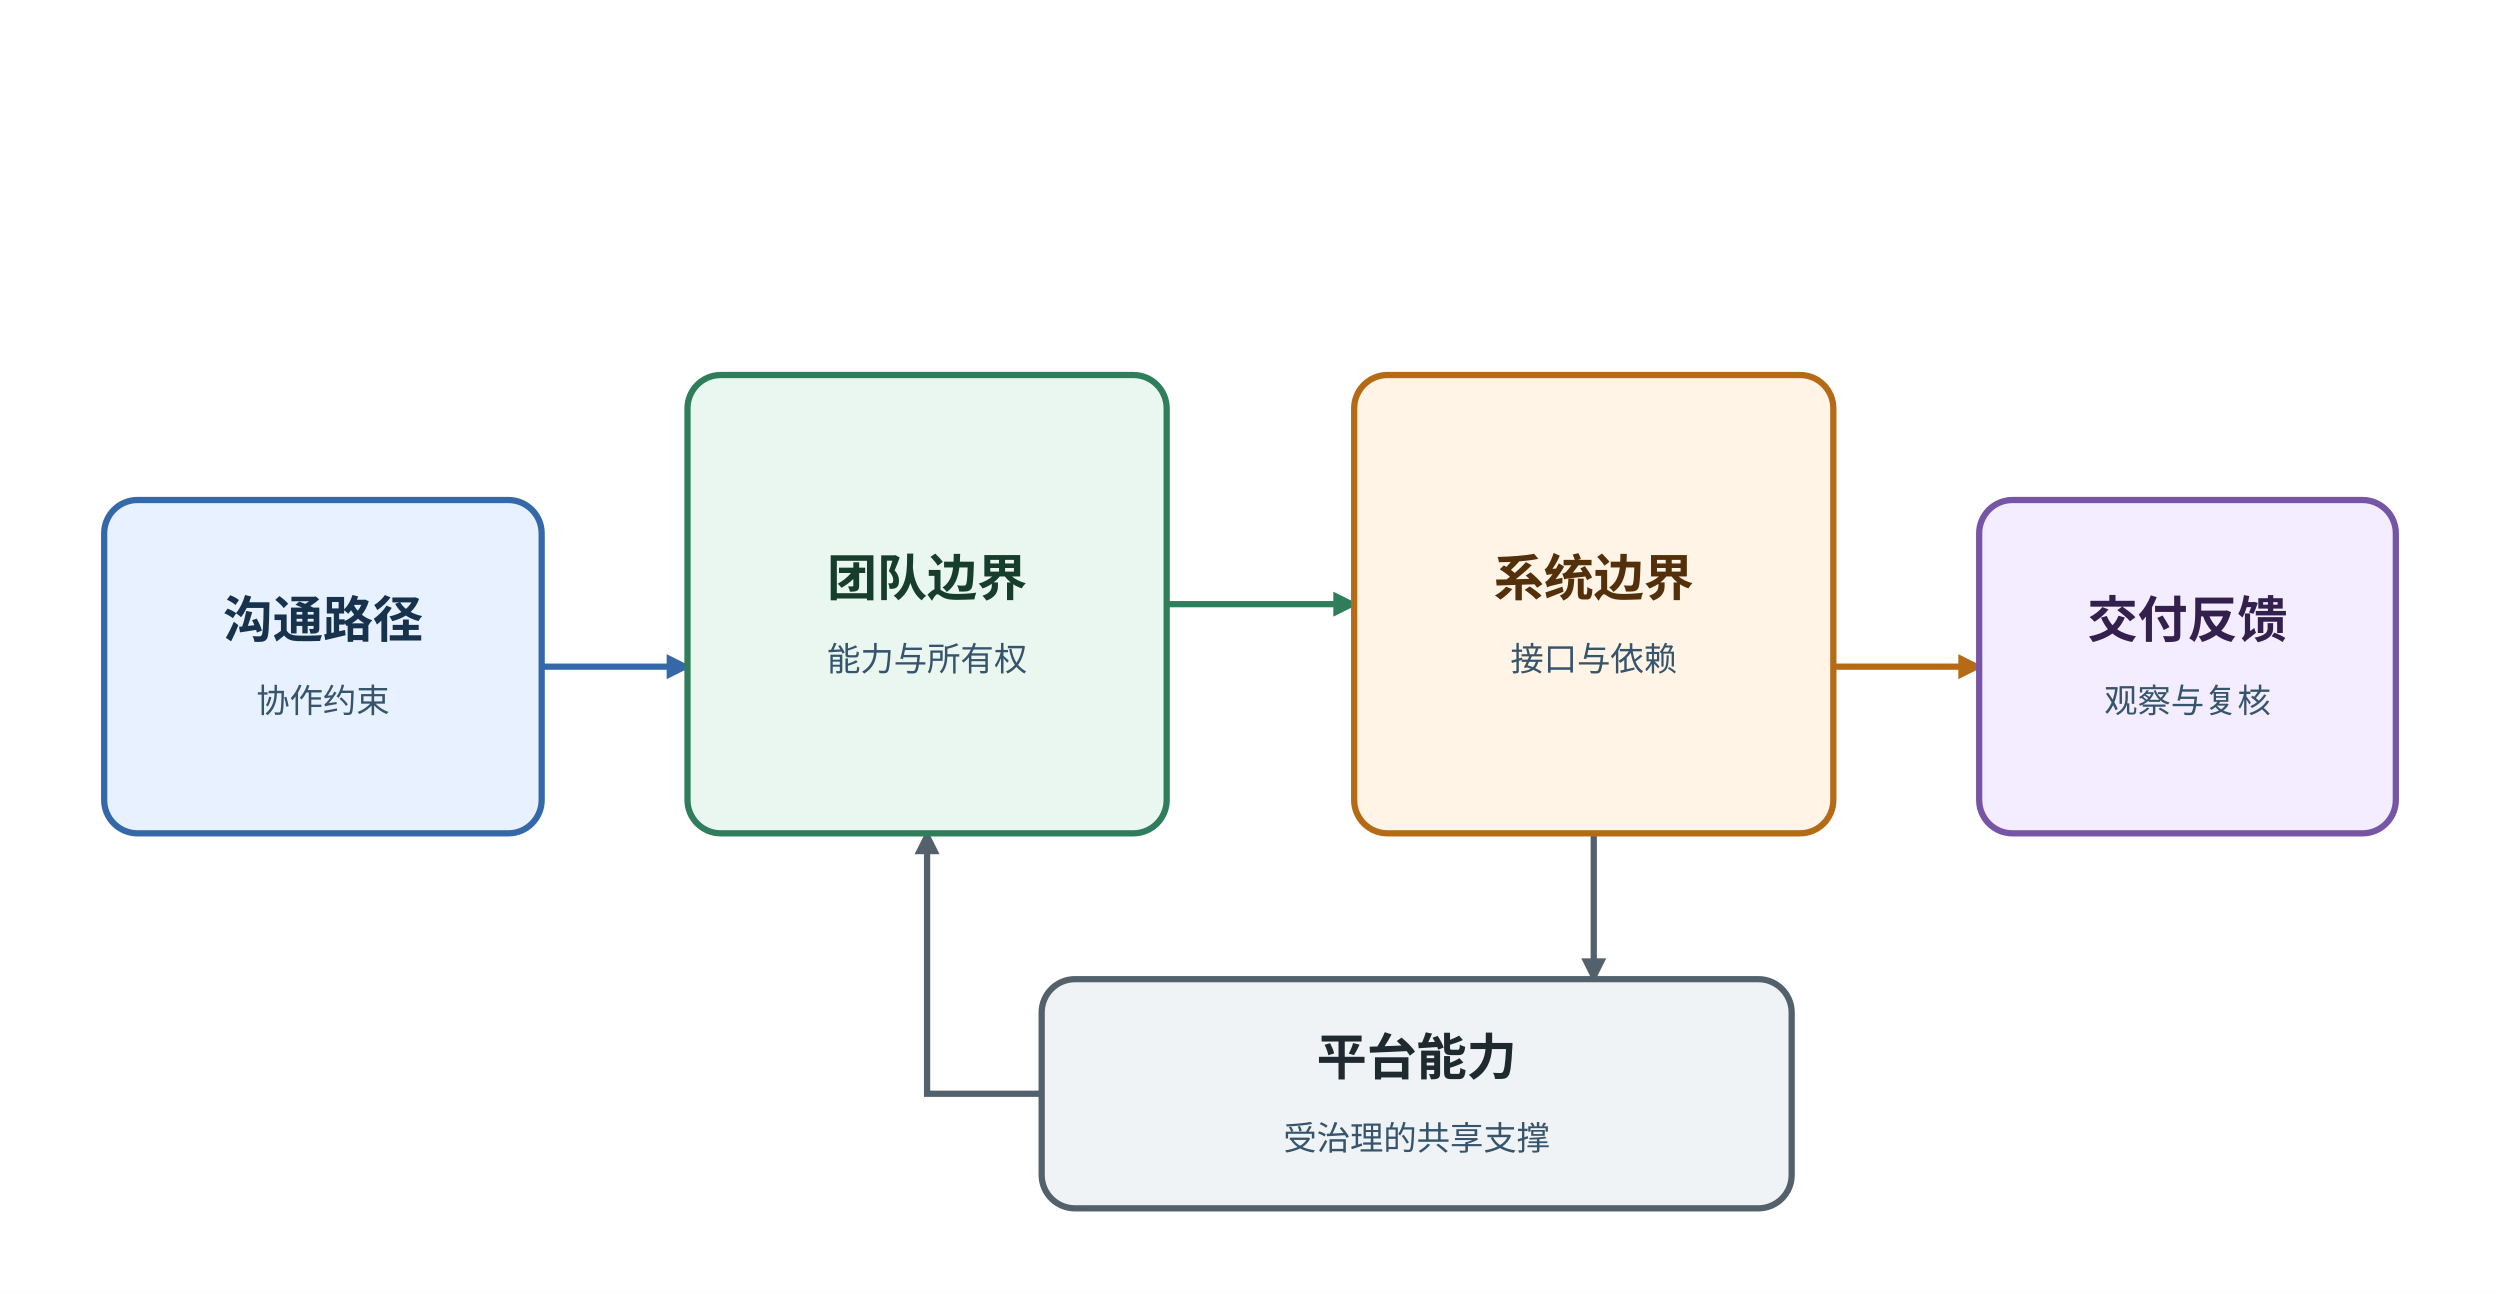
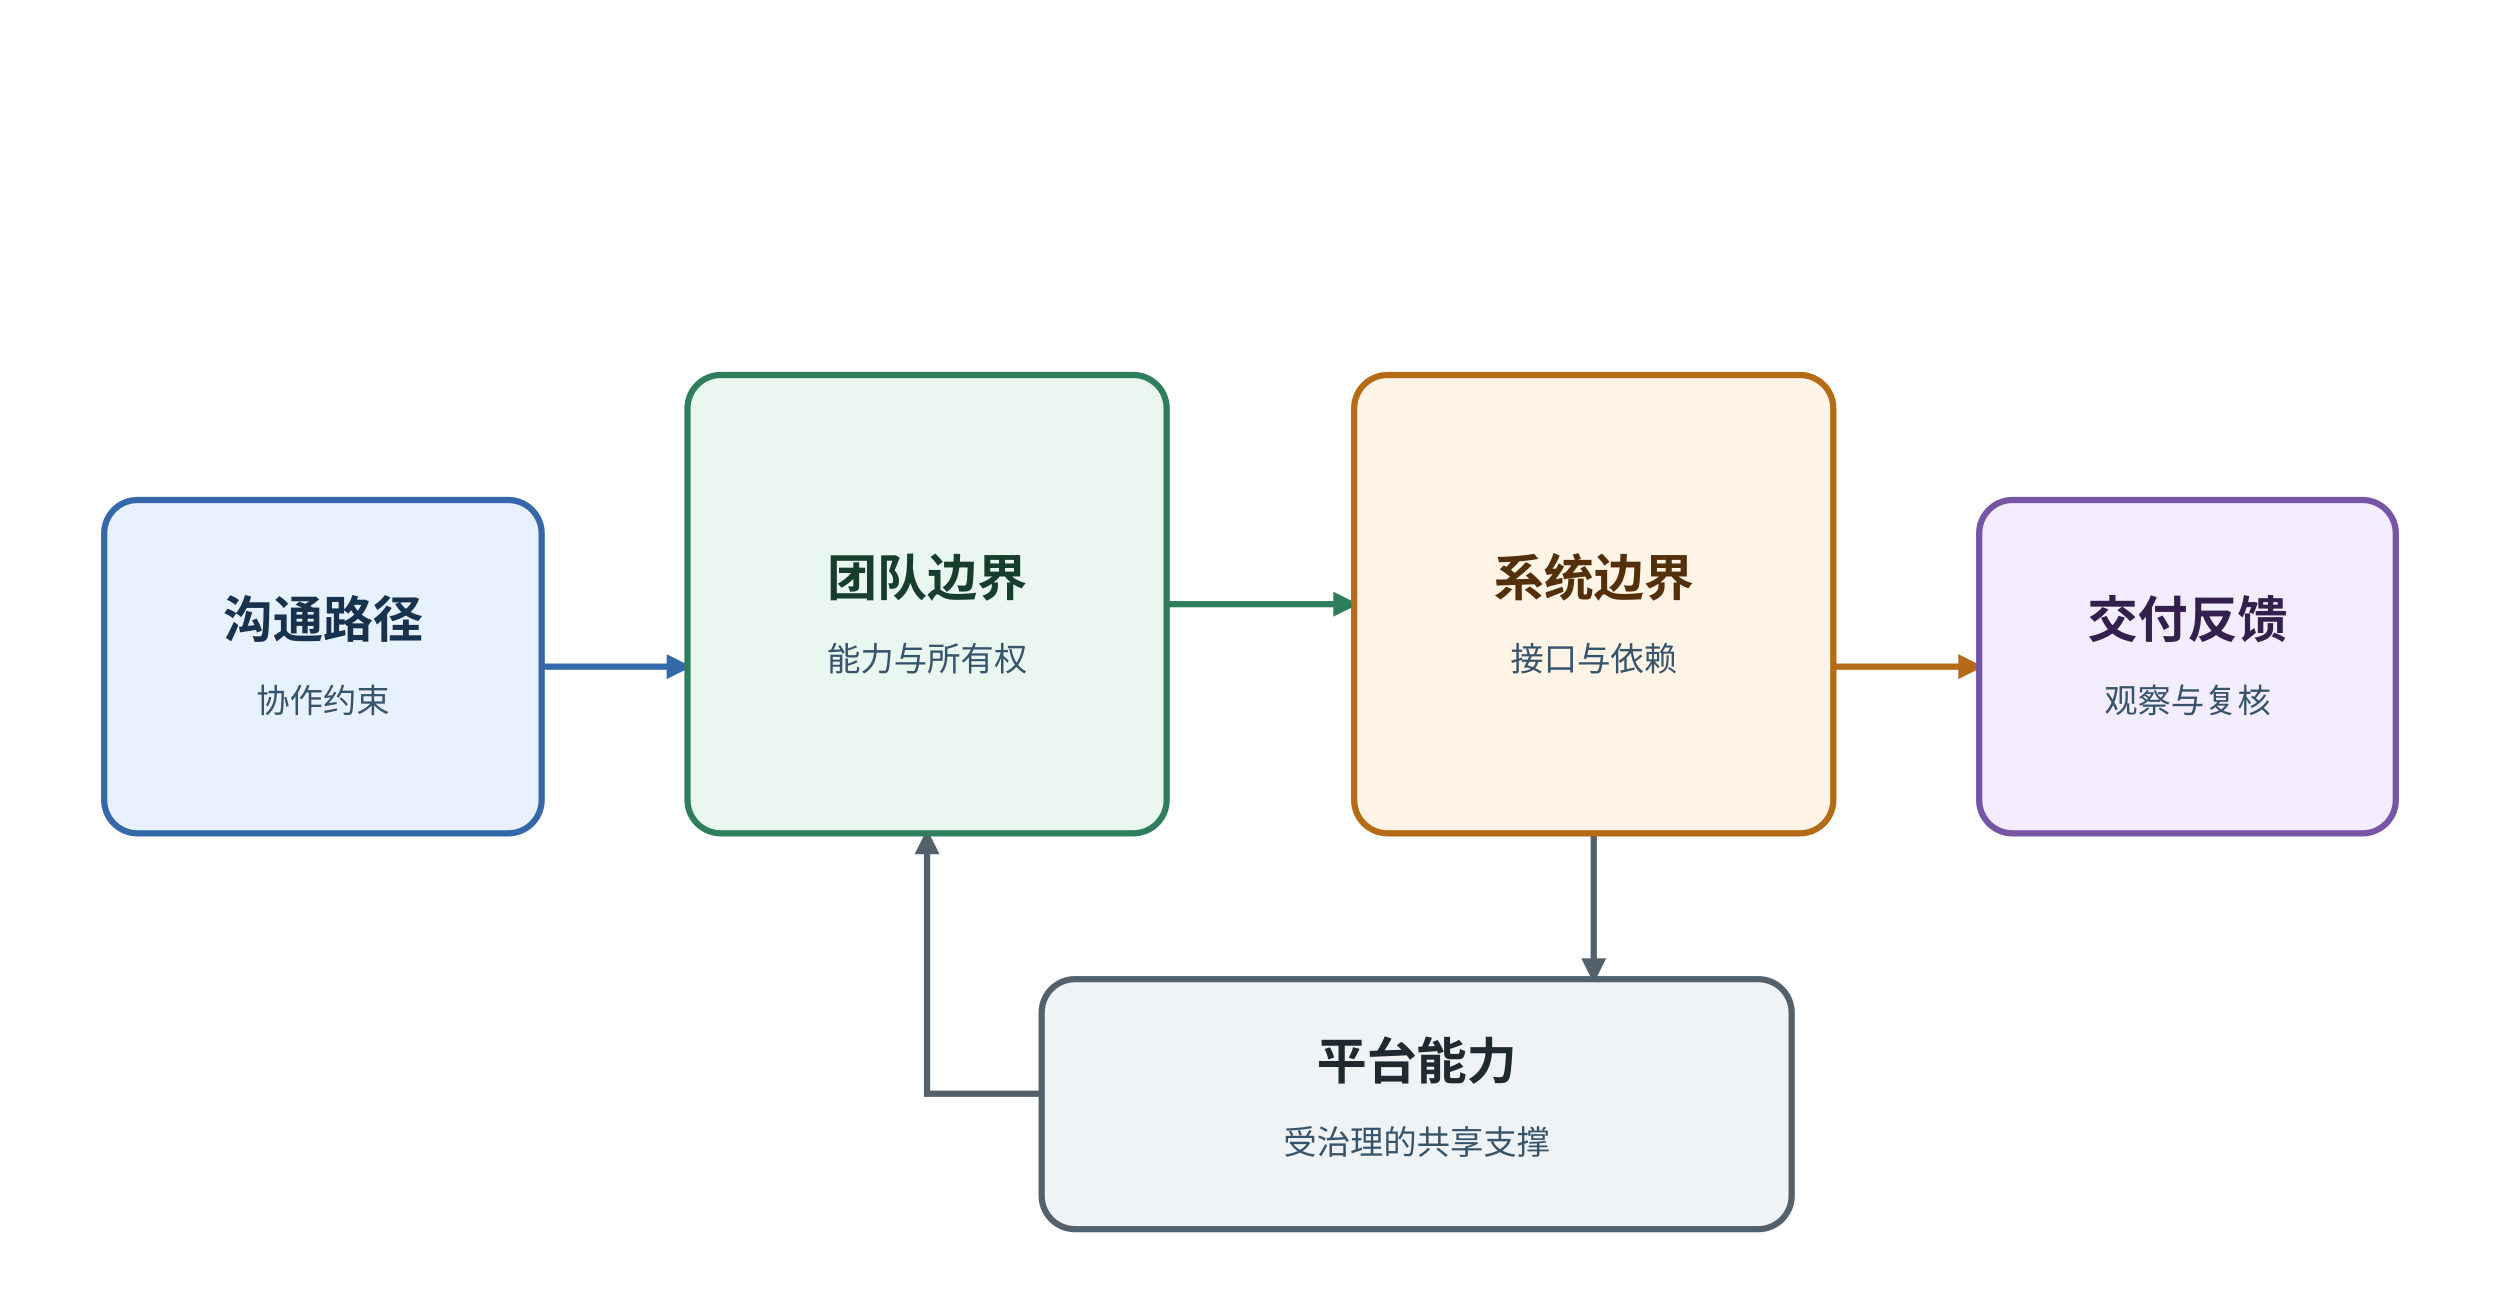
<svg xmlns="http://www.w3.org/2000/svg" viewBox="0 0 1200 620" role="img" aria-labelledby="pr15-title pr15-desc">
  <defs>
    <marker id="arrow-blue" markerWidth="12" markerHeight="12" refX="10" refY="6" orient="auto" markerUnits="userSpaceOnUse">
      <path d="M0,0 L12,6 L0,12 Z" fill="#3568A8" />
    </marker>
    <marker id="arrow-green" markerWidth="12" markerHeight="12" refX="10" refY="6" orient="auto" markerUnits="userSpaceOnUse">
      <path d="M0,0 L12,6 L0,12 Z" fill="#2E7D5B" />
    </marker>
    <marker id="arrow-orange" markerWidth="12" markerHeight="12" refX="10" refY="6" orient="auto" markerUnits="userSpaceOnUse">
      <path d="M0,0 L12,6 L0,12 Z" fill="#B56A15" />
    </marker>
    <marker id="arrow-slate" markerWidth="12" markerHeight="12" refX="10" refY="6" orient="auto" markerUnits="userSpaceOnUse">
      <path d="M0,0 L12,6 L0,12 Z" fill="#52616B" />
    </marker>
  </defs>
  <rect x="0" y="0" width="1200" height="620" fill="#FFFFFF" />
  <path d="M260 320 H330" fill="none" stroke="#3568A8" stroke-width="3" marker-end="url(#arrow-blue)" />
  <path d="M560 290 H650" fill="none" stroke="#2E7D5B" stroke-width="3" marker-end="url(#arrow-green)" />
  <path d="M880 320 H950" fill="none" stroke="#B56A15" stroke-width="3" marker-end="url(#arrow-orange)" />
  <path d="M765 400 V470" fill="none" stroke="#52616B" stroke-width="3" marker-end="url(#arrow-slate)" />
  <path d="M500 525 H445 V400" fill="none" stroke="#52616B" stroke-width="3" marker-end="url(#arrow-slate)" />
  <g>
    <rect x="50" y="240" width="210" height="160" rx="16" fill="#E8F1FF" stroke="#3568A8" stroke-width="3" />
    <text x="155" y="306" text-anchor="middle" font-family="system-ui, sans-serif" font-size="24" font-weight="700" fill="#17324D">沟通路径</text>
    <text x="155" y="342" text-anchor="middle" font-family="system-ui, sans-serif" font-size="16" fill="#36546B">协作约束</text>
  </g>
  <g>
    <rect x="330" y="180" width="230" height="220" rx="16" fill="#EAF7F0" stroke="#2E7D5B" stroke-width="3" />
    <text x="445" y="286" text-anchor="middle" font-family="system-ui, sans-serif" font-size="24" font-weight="700" fill="#173D2D">团队边界</text>
    <text x="445" y="322" text-anchor="middle" font-family="system-ui, sans-serif" font-size="16" fill="#36546B">能力与所有权</text>
  </g>
  <g>
    <rect x="650" y="180" width="230" height="220" rx="16" fill="#FFF4E5" stroke="#B56A15" stroke-width="3" />
    <text x="765" y="286" text-anchor="middle" font-family="system-ui, sans-serif" font-size="24" font-weight="700" fill="#53300A">系统边界</text>
    <text x="765" y="322" text-anchor="middle" font-family="system-ui, sans-serif" font-size="16" fill="#36546B">接口与依赖</text>
  </g>
  <g>
    <rect x="950" y="240" width="200" height="160" rx="16" fill="#F4EDFF" stroke="#7654A6" stroke-width="3" />
    <text x="1050" y="306" text-anchor="middle" font-family="system-ui, sans-serif" font-size="24" font-weight="700" fill="#34204D">交付反馈</text>
    <text x="1050" y="342" text-anchor="middle" font-family="system-ui, sans-serif" font-size="16" fill="#36546B">观察与复核</text>
  </g>
  <g>
-     <rect x="500" y="470" width="360" height="110" rx="16" fill="#F0F3F5" stroke="#52616B" stroke-width="3" />
-     <text x="680" y="516" text-anchor="middle" font-family="system-ui, sans-serif" font-size="24" font-weight="700" fill="#1F2A30">平台能力</text>
-     <text x="680" y="552" text-anchor="middle" font-family="system-ui, sans-serif" font-size="16" fill="#36546B">受治理的共享支撑</text>
+     <rect x="500" y="470" width="360" height="120" rx="16" fill="#F0F3F5" stroke="#52616B" stroke-width="3" />
+     <text x="680" y="518" text-anchor="middle" font-family="system-ui, sans-serif" font-size="24" font-weight="700" fill="#1F2A30">平台能力</text>
+     <text x="680" y="554" text-anchor="middle" font-family="system-ui, sans-serif" font-size="16" fill="#36546B">受治理的共享支撑</text>
  </g>
</svg>
